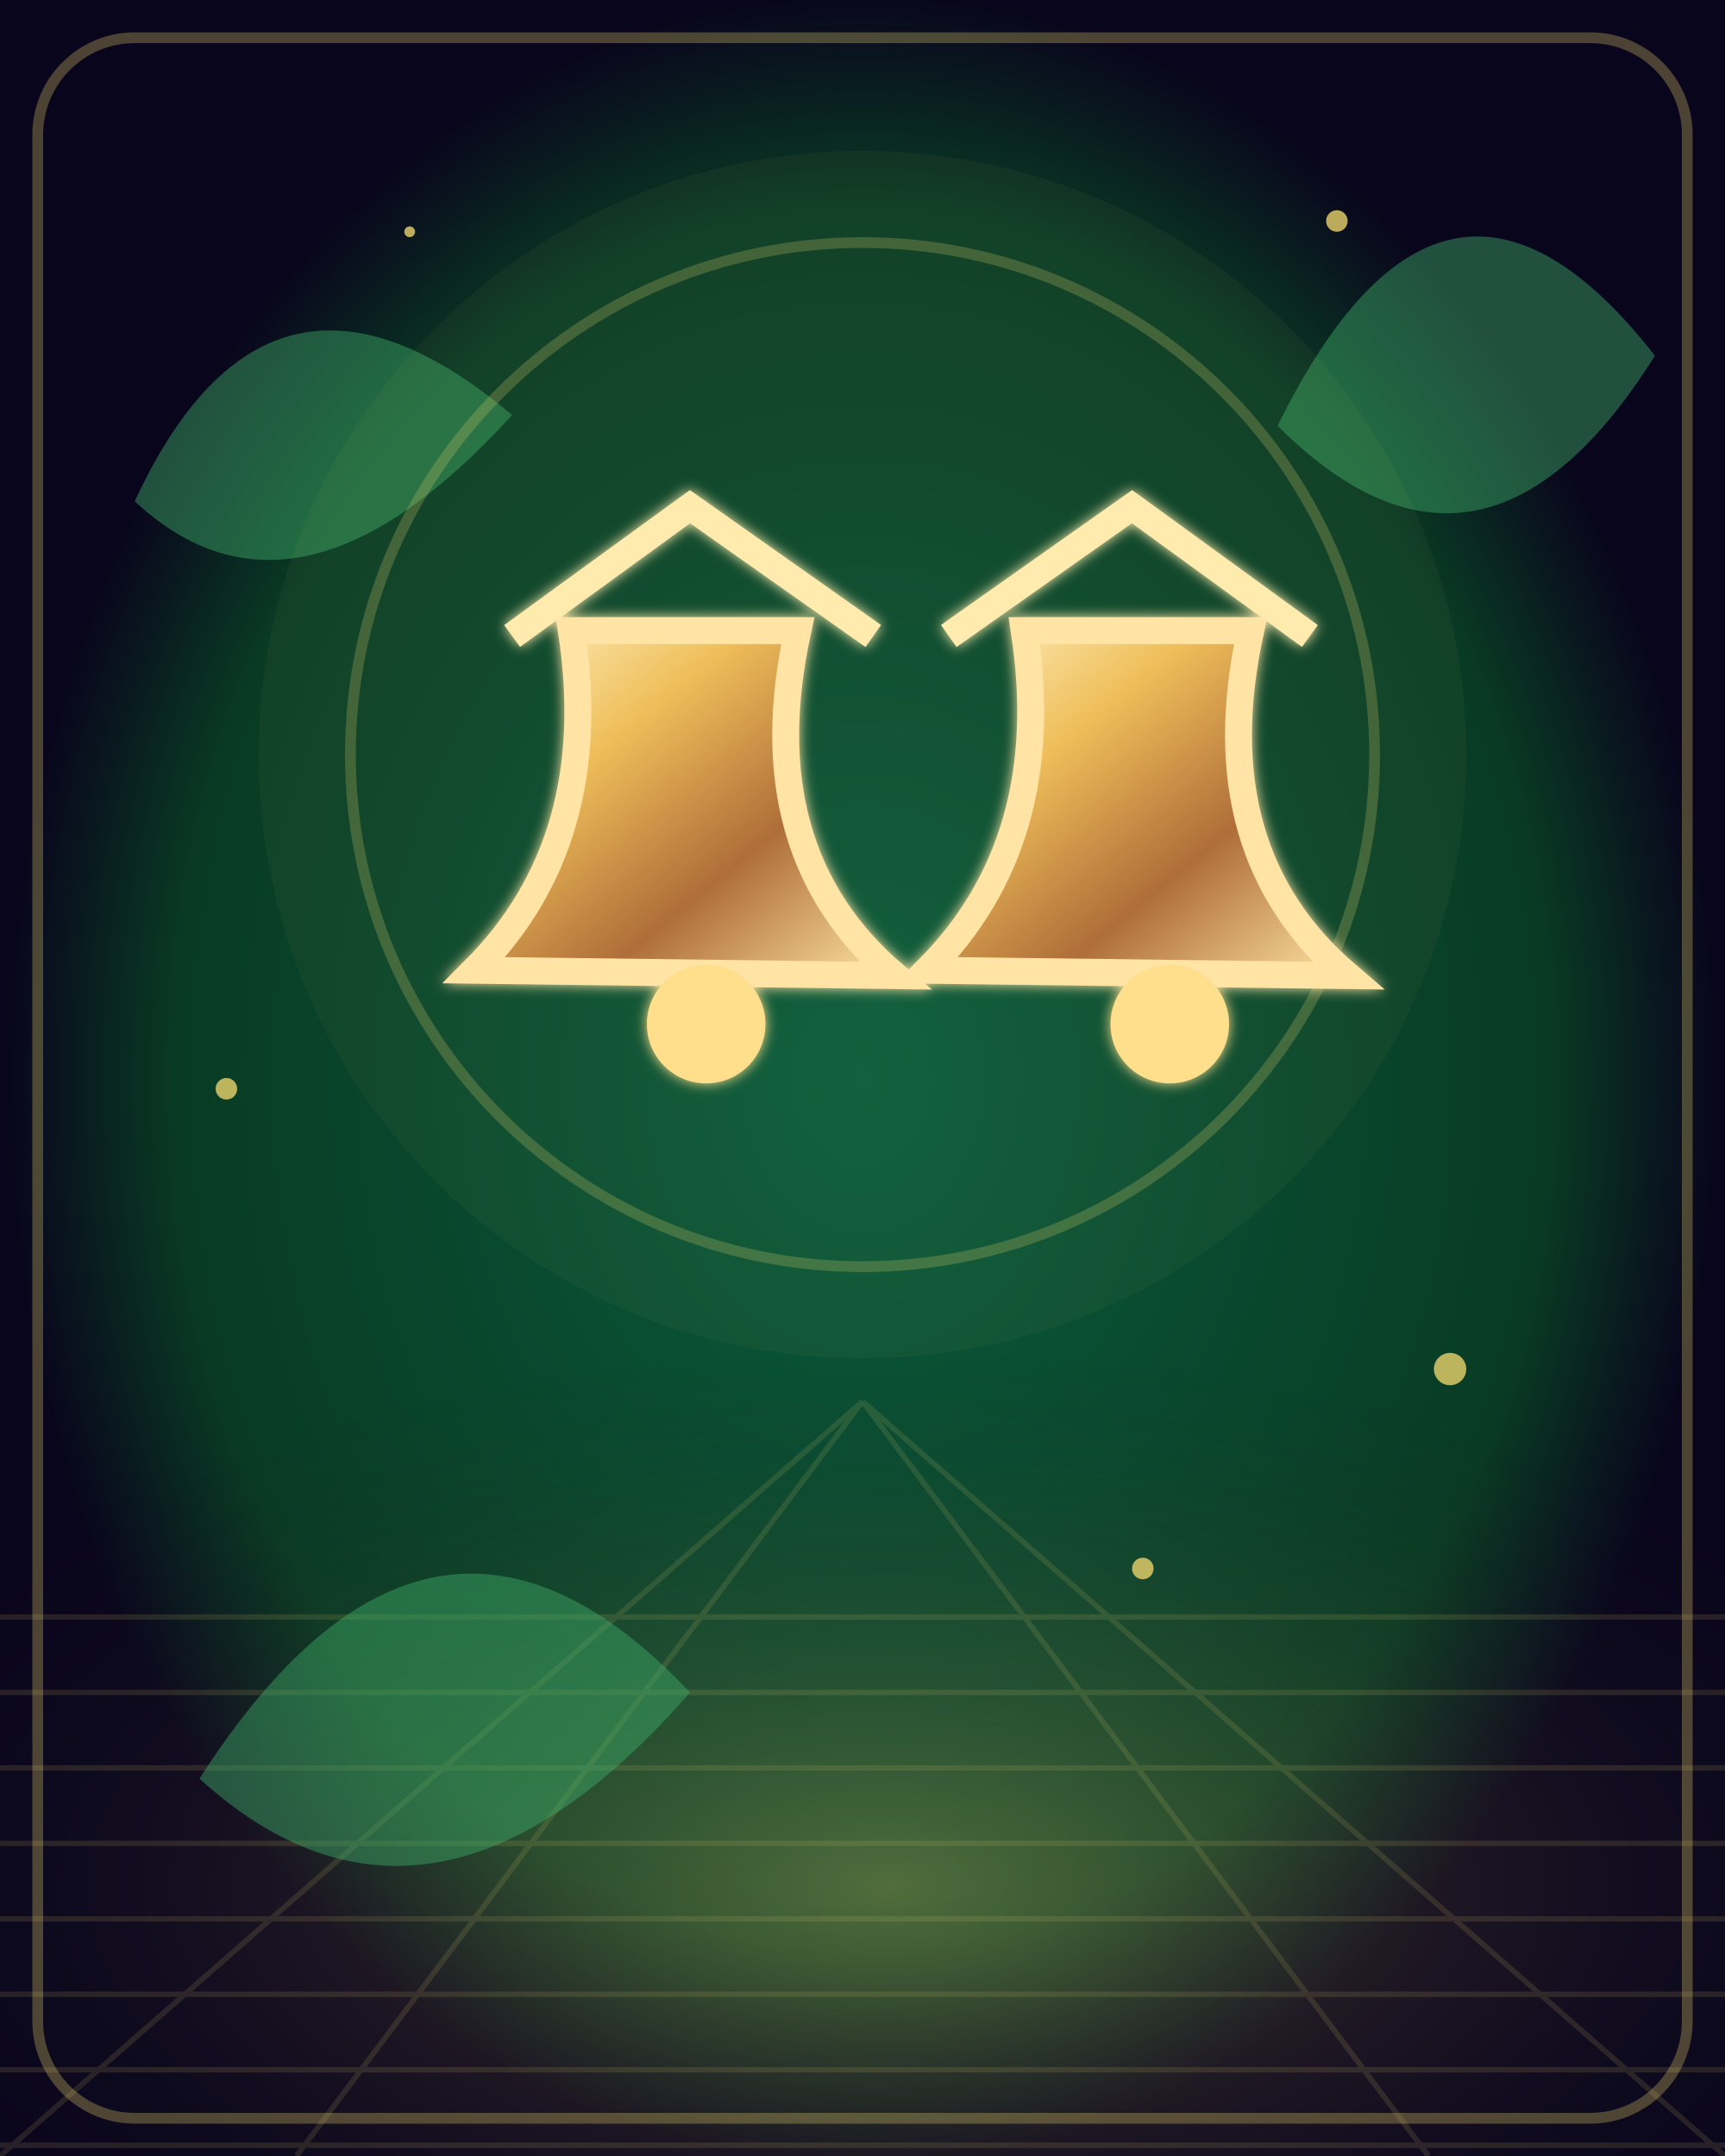
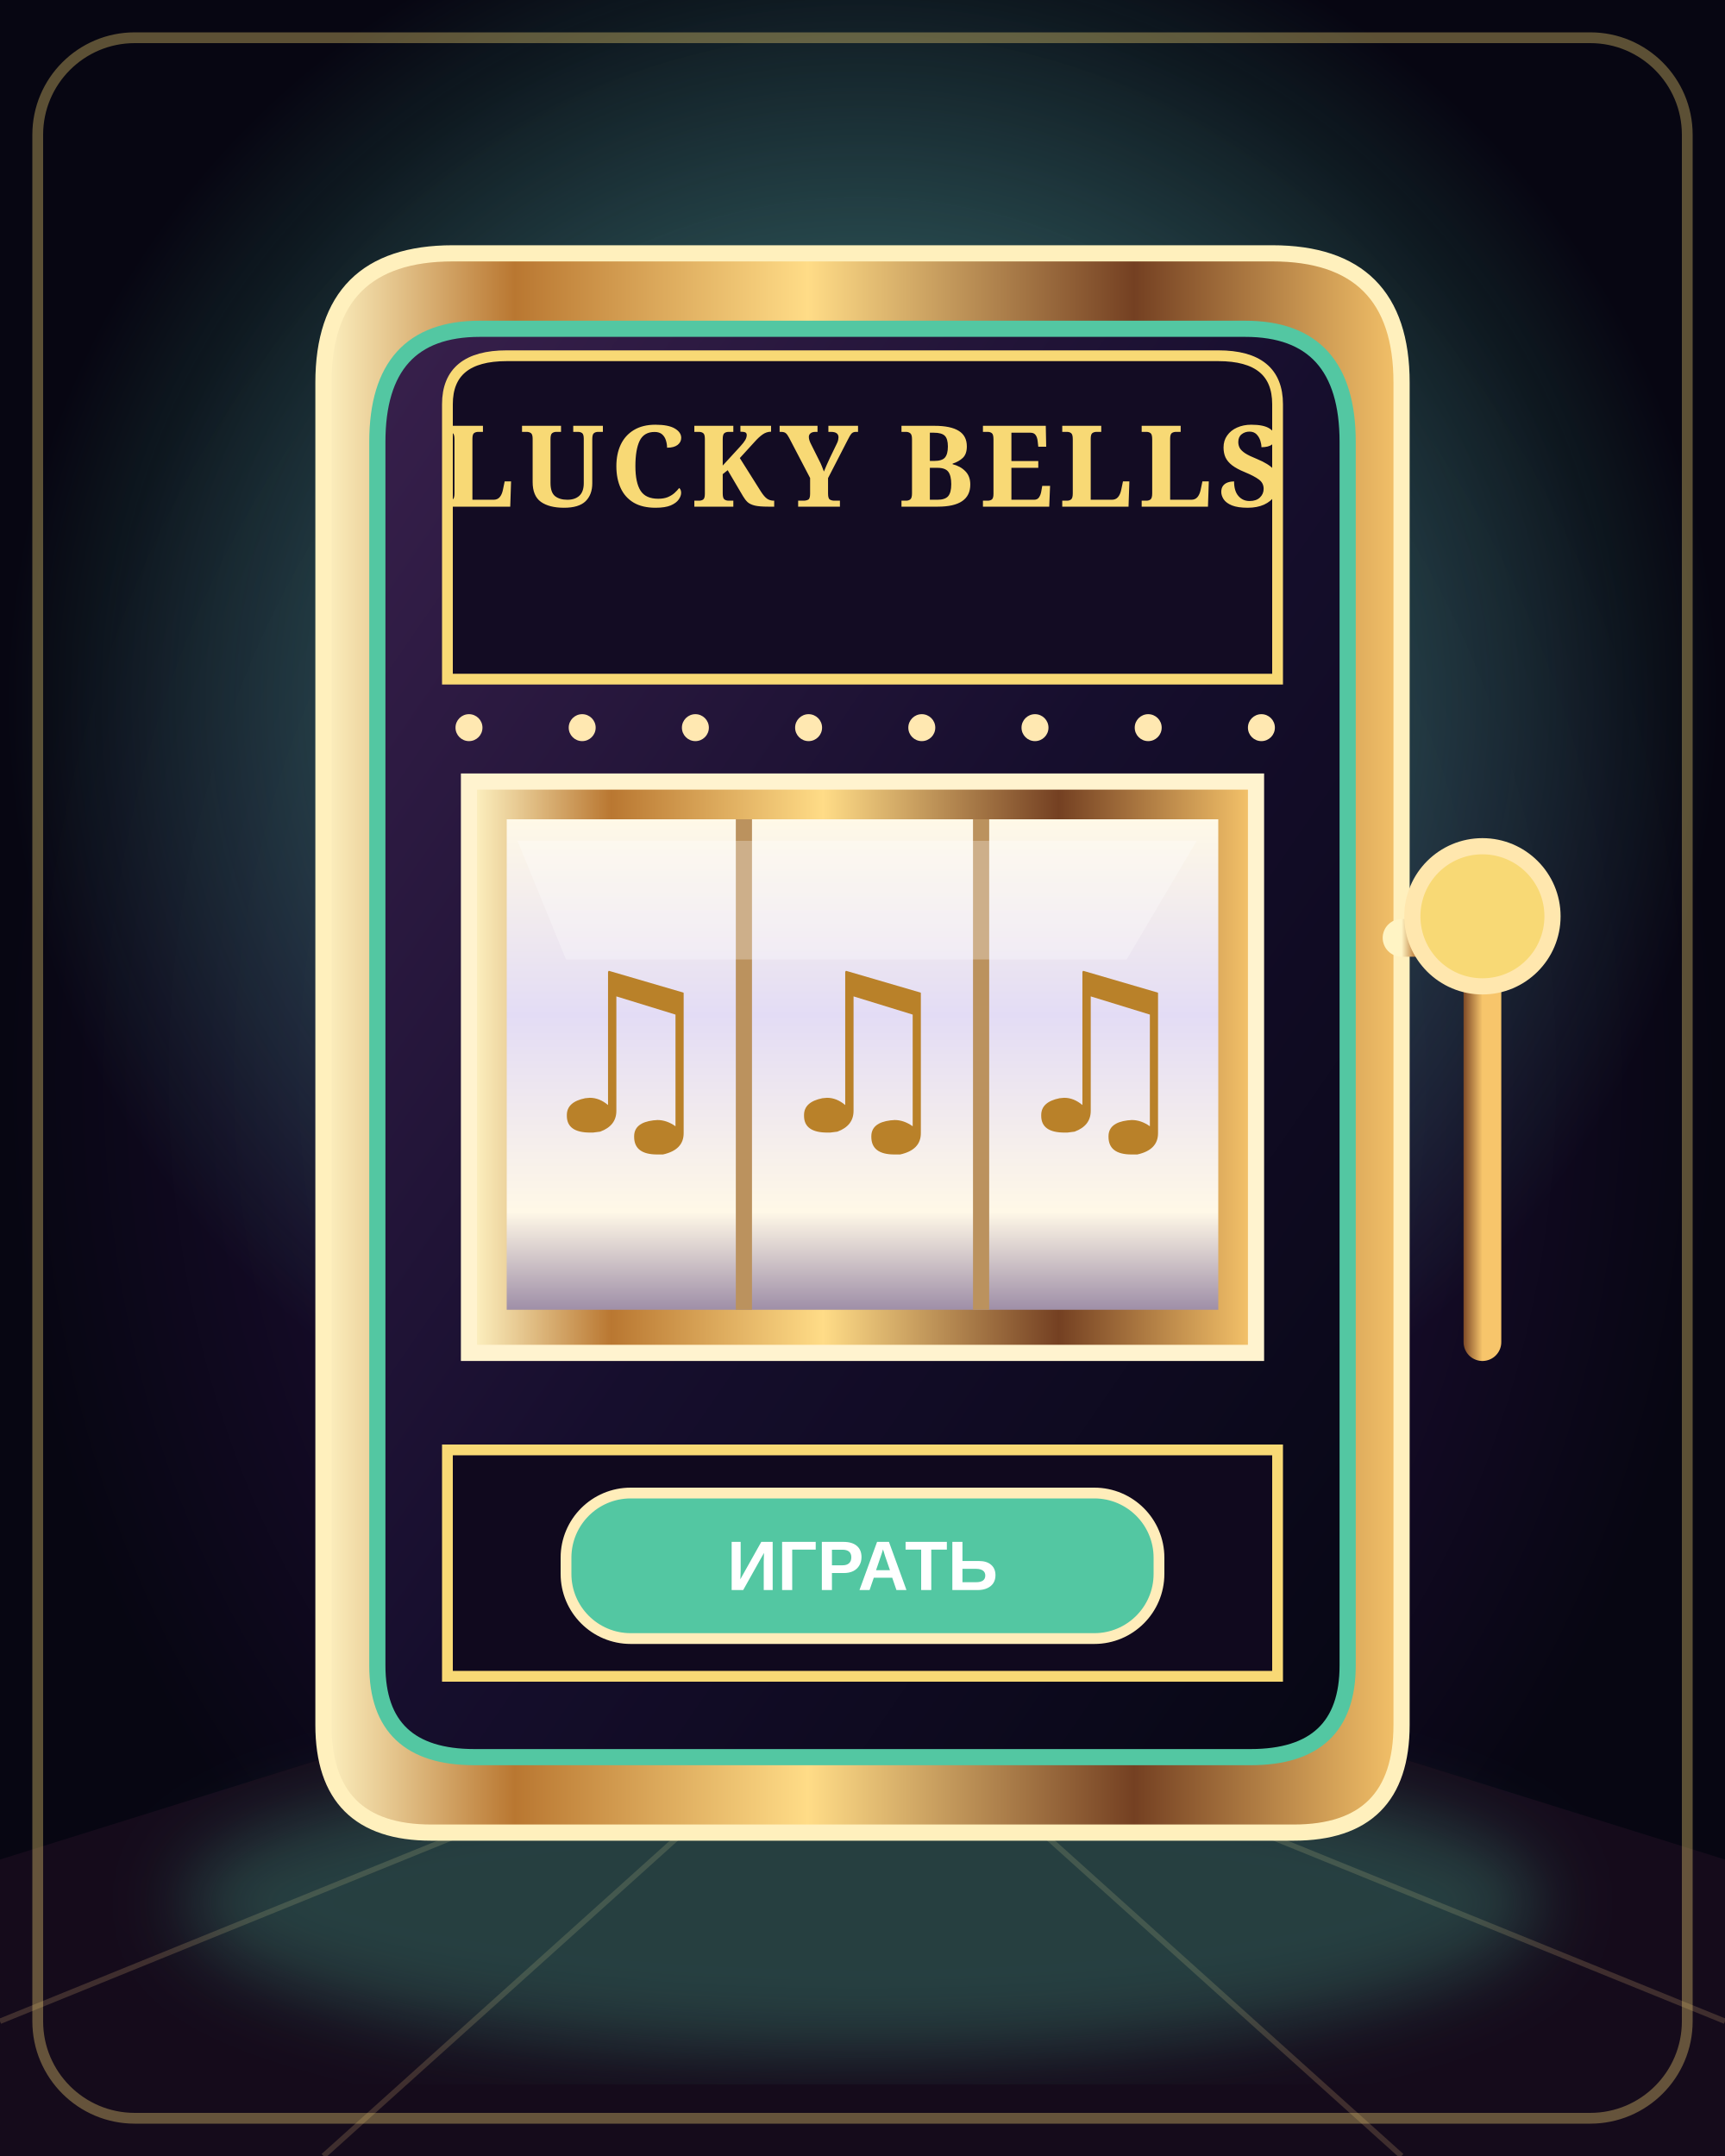
<svg xmlns="http://www.w3.org/2000/svg" viewBox="0 0 320 400">
  <defs>
-     <radialGradient id="sky">
-       <stop stop-color="#095c3d" />
-       <stop offset=".8" stop-color="#093b24" />
-       <stop offset="1" stop-color="#09051c" />
+     <radialGradient id="bg">
+       <stop stop-color="#39204c" />
+       <stop offset=".62" stop-color="#160b29" />
+       <stop offset="1" stop-color="#070612" />
    </radialGradient>
-     <linearGradient id="gold" x2="1" y2="1">
-       <stop stop-color="#fff5c9" />
-       <stop offset=".32" stop-color="#efbe5a" />
-       <stop offset=".65" stop-color="#af6e39" />
-       <stop offset="1" stop-color="#ffe5a3" />
+     <linearGradient id="metal">
+       <stop stop-color="#fff4c4" />
+       <stop offset=".18" stop-color="#b97731" />
+       <stop offset=".45" stop-color="#ffdc87" />
+       <stop offset=".75" stop-color="#744022" />
+       <stop offset="1" stop-color="#f7c56b" />
    </linearGradient>
-     <linearGradient id="ice" x2="1" y2="1">
-       <stop stop-color="#efffff" />
-       <stop offset=".45" stop-color="#46b7fa" />
-       <stop offset="1" stop-color="#1549ba" />
+     <linearGradient id="glass" x2="0" y2="1">
+       <stop stop-color="#fff9e7" />
+       <stop offset=".4" stop-color="#e3dcf5" />
+       <stop offset=".8" stop-color="#fff8e7" />
+       <stop offset="1" stop-color="#9e8ea7" />
    </linearGradient>
-     <filter id="glow" x="-40%" y="-40%" width="180%" height="180%">
-       <feGaussianBlur in="SourceGraphic" stdDeviation="1.2" result="blur" />
-       <feMerge>
-         <feMergeNode in="blur" />
-         <feMergeNode in="SourceGraphic" />
-       </feMerge>
+     <linearGradient id="body" x2="1" y2="1">
+       <stop stop-color="#38204c" />
+       <stop offset=".5" stop-color="#160e2d" />
+       <stop offset="1" stop-color="#070714" />
+     </linearGradient>
+     <radialGradient id="halo">
+       <stop stop-color="#53c7a2" stop-opacity=".7" />
+       <stop offset="1" stop-color="#53c7a2" stop-opacity="0" />
+     </radialGradient>
+     <filter id="glow">
+       <feGaussianBlur stdDeviation="7" />
    </filter>
-     <radialGradient id="floor">
-       <stop stop-color="#ead26c" stop-opacity=".32" />
-       <stop offset="1" stop-color="#12091d" stop-opacity="0" />
-     </radialGradient>
  </defs>
-   <rect width="320" height="400" fill="url(#sky)" />
-   <ellipse cx="165" cy="350" rx="210" ry="100" fill="url(#floor)" />
-   <g opacity=".13" stroke="#ead26c" stroke-width="1">
-     <path d="M0 300h320" />
-     <path d="M0 314h320" />
-     <path d="M0 328h320" />
-     <path d="M0 342h320" />
-     <path d="M0 356h320" />
-     <path d="M0 370h320" />
-     <path d="M0 384h320" />
-     <path d="M0 398h320" />
-     <path d="M160 260L0 400m160-140L320 400M160 260L55 400m105-140L265 400" />
+   <rect width="320" height="400" fill="url(#bg)" />
+   <ellipse cx="160" cy="130" rx="160" ry="155" fill="url(#halo)" />
+   <path d="M0 345L160 295 320 345V400H0Z" fill="#150b1b" />
+   <path d="M0 375L160 310 320 375M60 400L160 310 260 400" stroke="#c6a16b" stroke-opacity=".24" fill="none" />
+   <ellipse cx="160" cy="353" rx="126" ry="28" fill="#53c7a2" opacity=".28" filter="url(#glow)" />
+   <path d="M60 71Q60 47 84 47H236Q260 47 260 71V320Q260 340 240 340H80Q60 340 60 320Z" fill="url(#metal)" stroke="#fff0bd" stroke-width="3" />
+   <path d="M70 82Q70 61 89 61H231Q250 61 250 82V309Q250 326 232 326H88Q70 326 70 309Z" fill="url(#body)" stroke="#53c7a2" stroke-width="3" />
+   <path d="M83 75Q83 66 94 66H226Q237 66 237 75V126H83Z" fill="#130c23" stroke="#f8d975" stroke-width="2" />
+   <text x="160" y="94" fill="#f8d975" font-family="Georgia,serif" font-weight="bold" font-size="21" text-anchor="middle" letter-spacing="1">LUCKY BELLS</text>
+   <path d="M87 145H233V251H87Z" fill="url(#metal)" stroke="#fff3cf" stroke-width="3" />
+   <path d="M94 152H226V243H94Z" fill="url(#glass)" />
+   <path d="M138 152V243M182 152V243" stroke="#bb925e" stroke-width="3" />
+   <g fill="#b98129" font-family="Georgia,serif" font-weight="bold" font-size="41" text-anchor="middle">
+     <text x="116" y="210">♫</text>
+     <text x="160" y="210">♫</text>
+     <text x="204" y="210">♫</text>
  </g>
-   <g opacity=".45" fill="#3dae69">
-     <path d="M25 93q25-54 70-16-40 44-70 16M237 79q31-63 70-13-32 51-70 13M37 330q43-67 91-16-48 55-91 16" />
+   <path d="M96 156H222L209 178H105Z" fill="#fff" opacity=".27" />
+   <path d="M83 269H237V311H83Z" fill="#10091e" stroke="#f8d975" stroke-width="2" />
+   <rect x="105" y="277" width="110" height="27" rx="12" fill="#53c7a2" stroke="#ffedba" stroke-width="2" />
+   <text x="160" y="295" font-family="Arial,sans-serif" font-size="13" font-weight="bold" text-anchor="middle" fill="#fff">ИГРАТЬ</text>
+   <path d="M260 174h15v75" fill="none" stroke="url(#metal)" stroke-width="7" stroke-linecap="round" />
+   <circle cx="275" cy="170" r="13" fill="#f8d975" stroke="#ffe7ae" stroke-width="3" />
+   <g fill="#ffe8b1">
+     <circle cx="87" cy="135" r="2.5" />
+     <circle cx="108" cy="135" r="2.5" />
+     <circle cx="129" cy="135" r="2.5" />
+     <circle cx="150" cy="135" r="2.5" />
+     <circle cx="171" cy="135" r="2.5" />
+     <circle cx="192" cy="135" r="2.5" />
+     <circle cx="213" cy="135" r="2.5" />
+     <circle cx="234" cy="135" r="2.5" />
  </g>
-   <circle cx="160" cy="140" r="112" fill="#ead26c" opacity=".04" />
-   <circle cx="160" cy="140" r="95" fill="none" stroke="#ead26c" stroke-width="2" opacity=".23" />
-   <g transform="translate(160 142)" filter="url(#glow)">
-     <path d="M-72 38q24-24 18-63h42q-9 41 18 64Z" fill="url(#gold)" stroke="#ffe4a5" stroke-width="5" />
-     <path d="M12 38q24-24 18-63h42q-9 41 18 64Z" fill="url(#gold)" stroke="#ffe4a5" stroke-width="5" />
-     <circle cx="-29" cy="48" r="11" fill="#ffdf8b" />
-     <circle cx="57" cy="48" r="11" fill="#ffdf8b" />
-     <path d="M-65-24L-32-48l34 24M16-24L50-48l33 24" fill="none" stroke="#ffebad" stroke-width="5" />
-   </g>
-   <g fill="#ead26c" opacity=".8">
-     <circle cx="42" cy="202" r="2" />
-     <circle cx="269" cy="254" r="3" />
-     <circle cx="76" cy="43" r="1" />
-     <circle cx="248" cy="41" r="2" />
-     <circle cx="212" cy="291" r="2" />
-   </g>
-   <rect x="7" y="7" width="306" height="386" rx="18" fill="none" stroke="#ead26c" opacity=".3" stroke-width="2" />
+   <rect x="7" y="7" width="306" height="386" rx="18" fill="none" stroke="#f8d975" stroke-opacity=".35" stroke-width="2" />
</svg>
